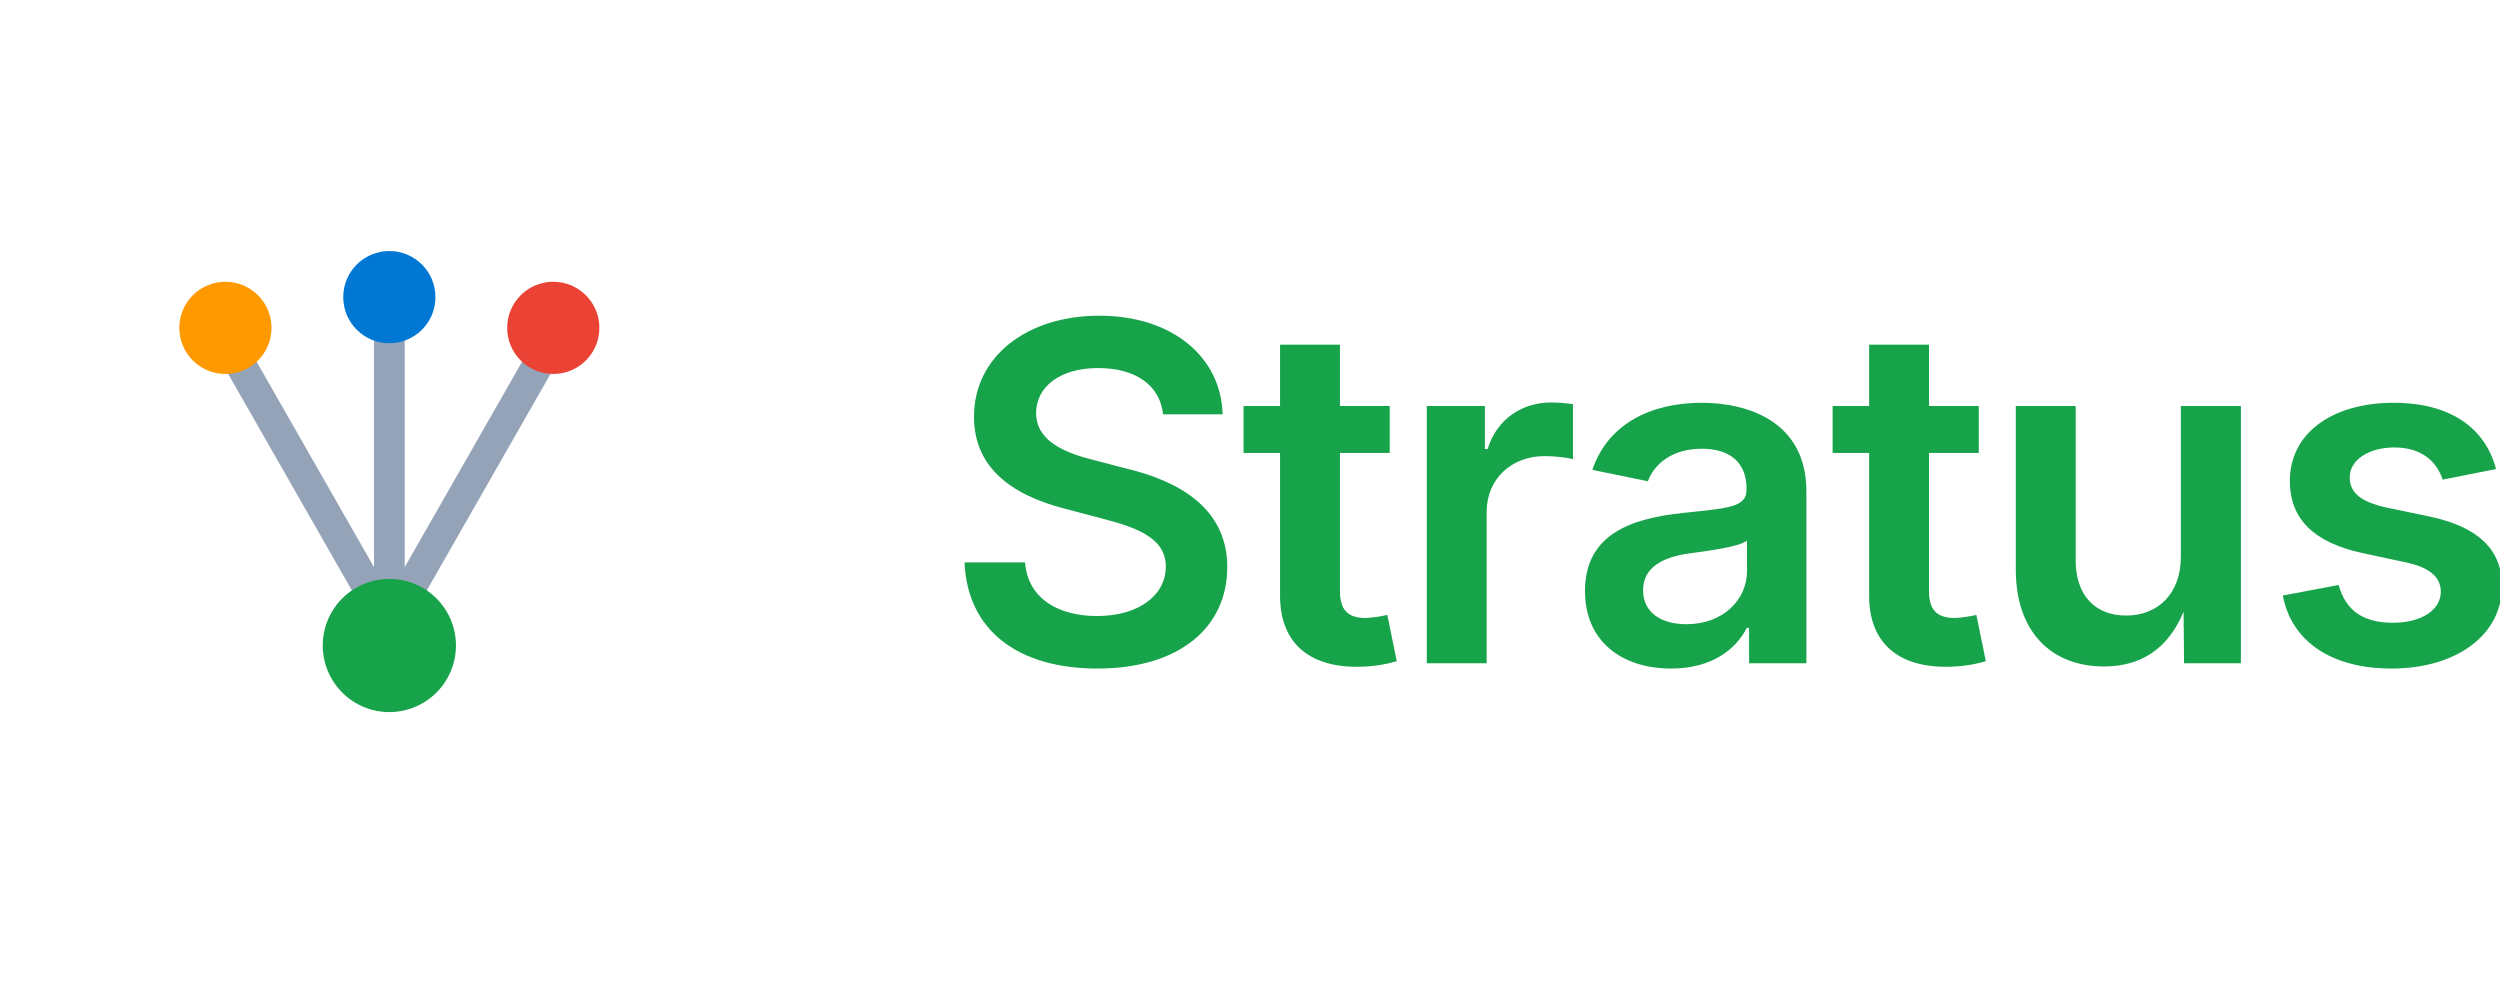
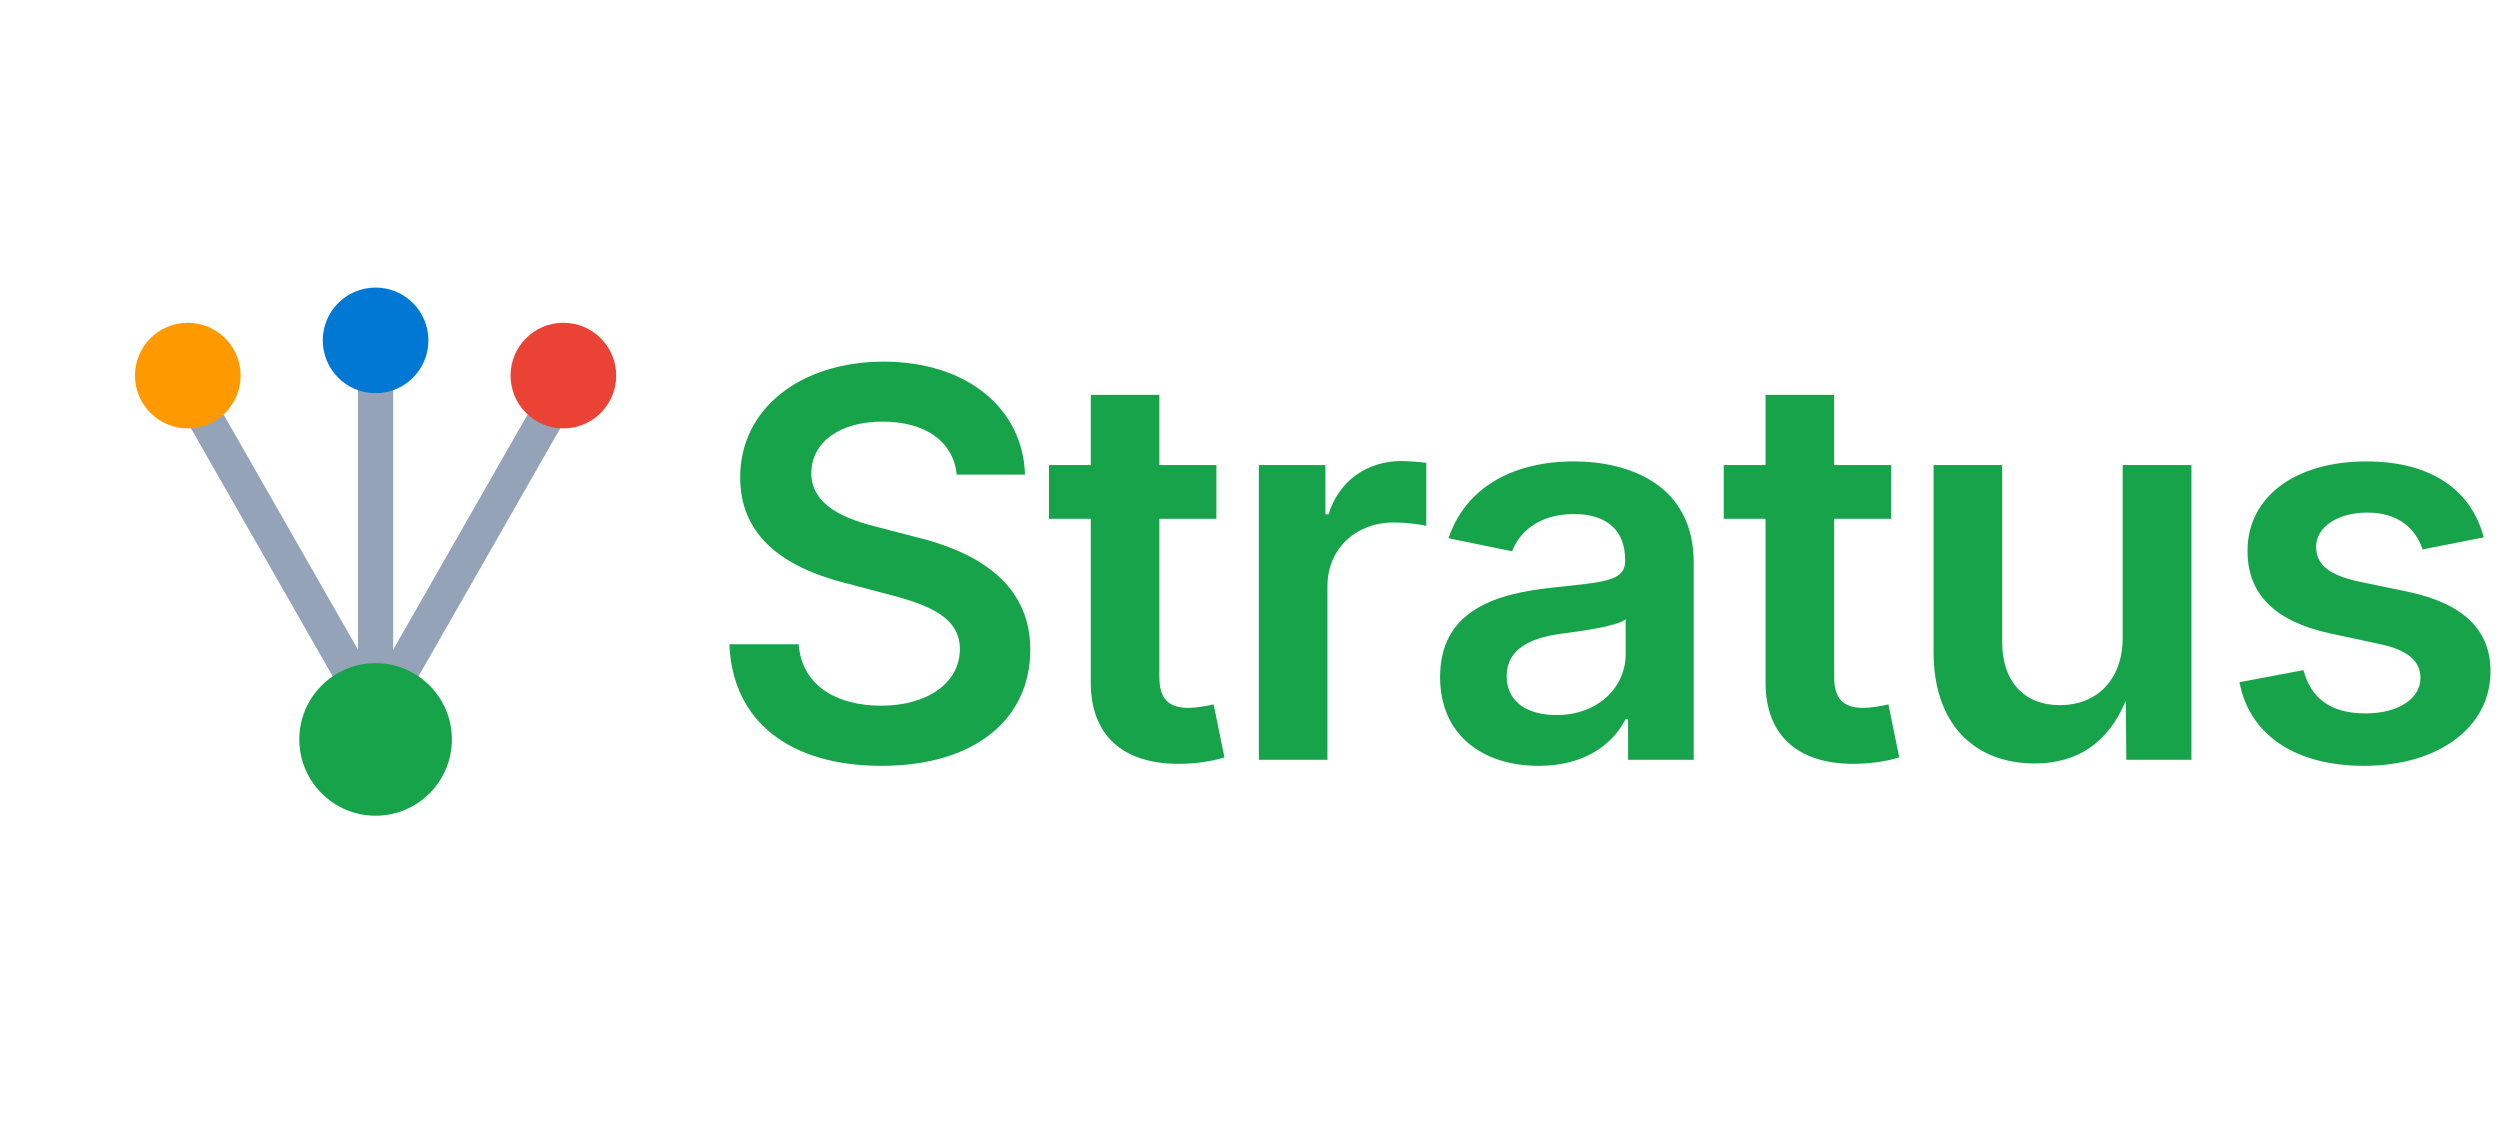
- <svg xmlns="http://www.w3.org/2000/svg" viewBox="0 0 244 96" width="244" height="96">
-   <g transform="translate(6,16) scale(1.0)">
+ <svg xmlns="http://www.w3.org/2000/svg" viewBox="0 0 213 96" width="213" height="96">
+   <g transform="translate(0,16) scale(1.0)">
    <g fill="none" stroke="#94A3B8" stroke-width="3" stroke-linecap="round">
      <path d="M16 17 L32 45" />
      <path d="M32 14 L32 45" />
      <path d="M48 17 L32 45" />
    </g>
    <circle cx="16" cy="16" r="4.5" fill="#FF9900" />
    <circle cx="32" cy="13" r="4.5" fill="#0078D4" />
    <circle cx="48" cy="16" r="4.5" fill="#EA4335" />
    <circle cx="32" cy="47" r="6.5" fill="#16A34A" />
  </g>
-   <text x="92" y="48" dominant-baseline="central" font-family="Inter, system-ui, Arial, sans-serif" font-weight="600" font-size="46" letter-spacing="-1" fill="#16A34A">Stratus</text>
+   <text x="60" y="48" dominant-baseline="central" font-family="Inter, system-ui, Arial, sans-serif" font-weight="600" font-size="46" letter-spacing="-1" fill="#16A34A">Stratus</text>
</svg>
